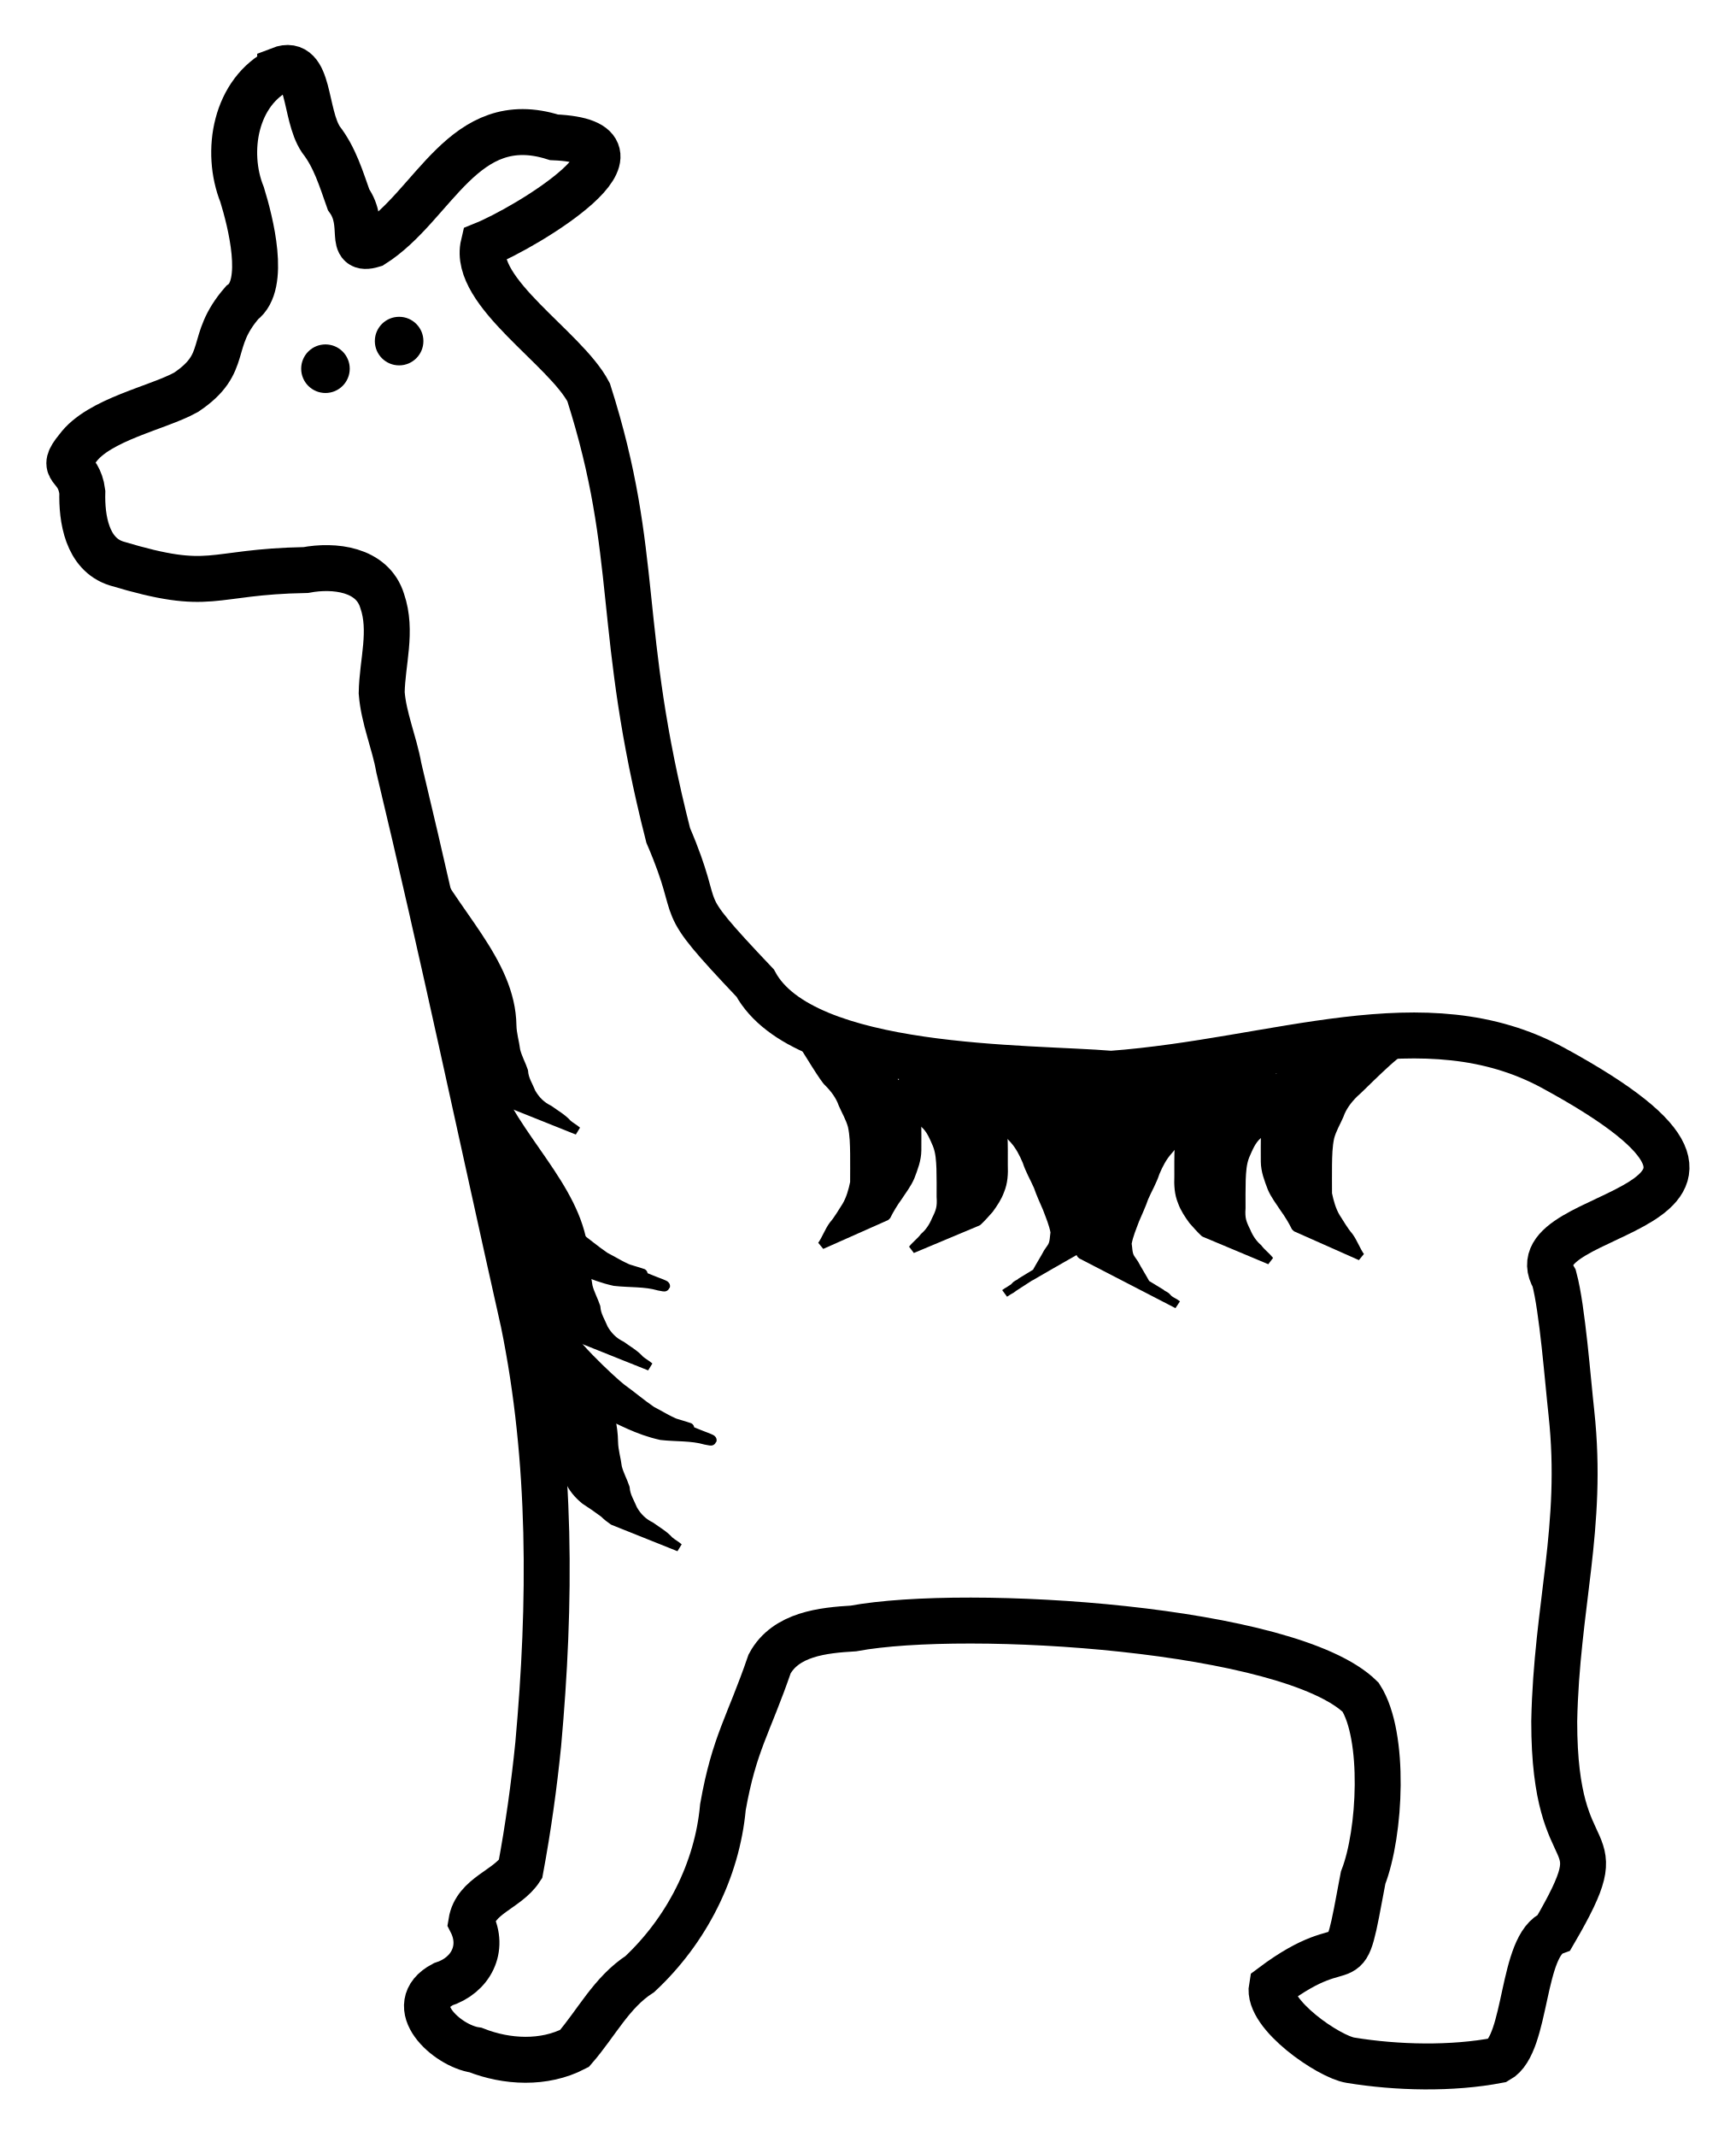
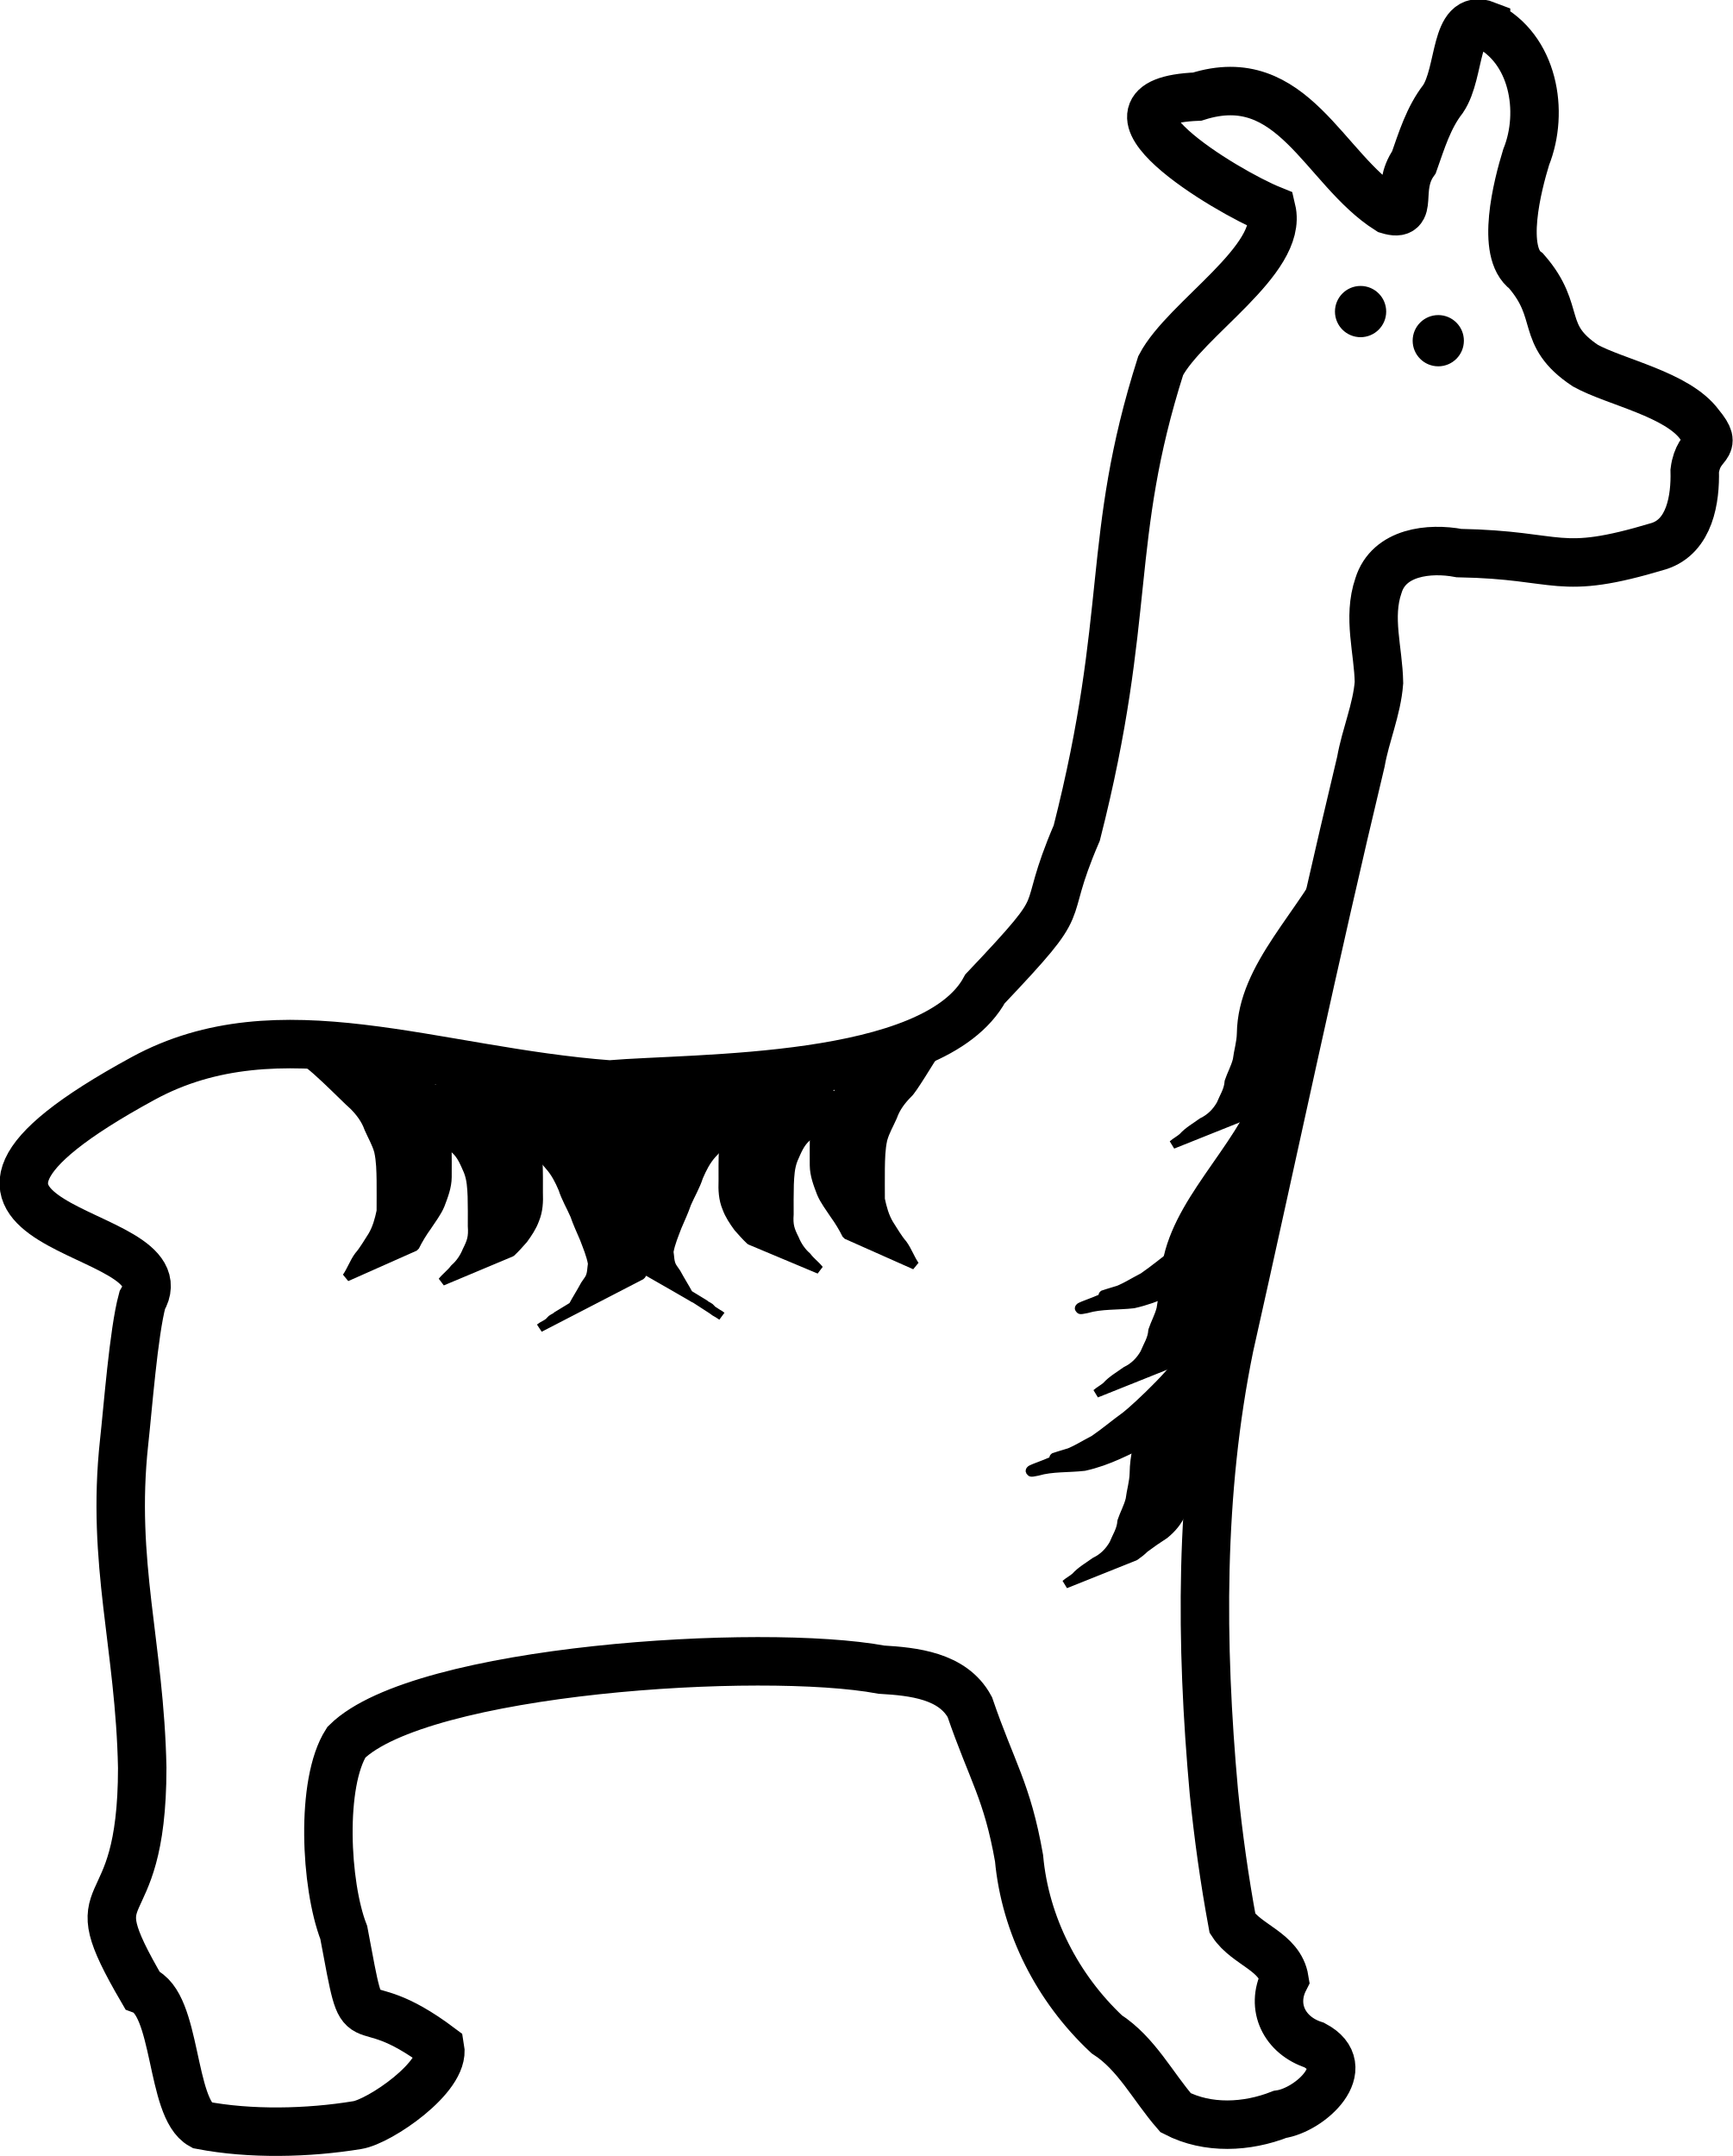
- <svg xmlns="http://www.w3.org/2000/svg" id="svg2" width="132.232" height="162.715" version="1.0">
+ <svg xmlns="http://www.w3.org/2000/svg" id="svg2" width="125.125" height="155.687" version="1.0">
  <defs id="defs5">
    <marker style="overflow:visible" id="Arrow2Send" refX="0" refY="0" orient="auto">
      <path transform="matrix(-0.3,0,0,-0.3,0.69,0)" d="M 8.719,4.034 -2.207,0.016 8.719,-4.002 c -1.745,2.372 -1.735,5.617 -6e-7,8.035 z" style="font-size:12px;fill-rule:evenodd;stroke-width:0.625;stroke-linejoin:round" id="path3258" />
    </marker>
    <marker style="overflow:visible" id="Arrow2Mstart" refX="0" refY="0" orient="auto">
-       <path transform="scale(0.6,0.6)" d="M 8.719,4.034 -2.207,0.016 8.719,-4.002 c -1.745,2.372 -1.735,5.617 -6e-7,8.035 z" style="font-size:12px;fill-rule:evenodd;stroke-width:0.625;stroke-linejoin:round" id="path3249" />
+       <path transform="scale(0.6)" d="M 8.719,4.034 -2.207,0.016 8.719,-4.002 c -1.745,2.372 -1.735,5.617 -6e-7,8.035 z" style="font-size:12px;fill-rule:evenodd;stroke-width:0.625;stroke-linejoin:round" id="path3249" />
    </marker>
    <marker style="overflow:visible" id="Arrow1Send" refX="0" refY="0" orient="auto">
-       <path transform="matrix(-0.2,0,0,-0.2,-1.2,0)" style="fill-rule:evenodd;stroke:#000000;stroke-width:1pt;marker-start:none" d="M 0,0 5,-5 -12.5,0 5,5 0,0 z" id="path3189" />
+       <path transform="matrix(-0.2,0,0,-0.2,-1.2,0)" style="fill-rule:evenodd;stroke:#000000;stroke-width:1pt;marker-start:none" d="M 0,0 5,-5 -12.5,0 5,5 Z" id="path3189" />
    </marker>
    <marker style="overflow:visible" id="Arrow2Lend" refX="0" refY="0" orient="auto">
      <path transform="matrix(-1.1,0,0,-1.1,-1.1,0)" d="M 8.719,4.034 -2.207,0.016 8.719,-4.002 c -1.745,2.372 -1.735,5.617 -6e-7,8.035 z" style="font-size:12px;fill-rule:evenodd;stroke-width:0.625;stroke-linejoin:round" id="path3195" />
    </marker>
    <marker style="overflow:visible" id="Arrow2Mend" refX="0" refY="0" orient="auto">
-       <path transform="scale(-0.6,-0.6)" d="M 8.719,4.034 -2.207,0.016 8.719,-4.002 c -1.745,2.372 -1.735,5.617 -6e-7,8.035 z" style="font-size:12px;fill-rule:evenodd;stroke-width:0.625;stroke-linejoin:round" id="path3201" />
+       <path transform="scale(-0.6)" d="M 8.719,4.034 -2.207,0.016 8.719,-4.002 c -1.745,2.372 -1.735,5.617 -6e-7,8.035 z" style="font-size:12px;fill-rule:evenodd;stroke-width:0.625;stroke-linejoin:round" id="path3201" />
    </marker>
    <marker style="overflow:visible" id="Arrow1Mstart" refX="0" refY="0" orient="auto">
-       <path transform="matrix(0.4,0,0,0.4,4,0)" style="fill-rule:evenodd;stroke:#000000;stroke-width:1pt;marker-start:none" d="M 0,0 5,-5 -12.5,0 5,5 0,0 z" id="path3180" />
+       <path transform="matrix(0.4,0,0,0.4,4,0)" style="fill-rule:evenodd;stroke:#000000;stroke-width:1pt;marker-start:none" d="M 0,0 5,-5 -12.5,0 5,5 Z" id="path3180" />
    </marker>
    <marker style="overflow:visible" id="Arrow2LendH" refX="0" refY="0" orient="auto">
      <path transform="matrix(-1.1,0,0,-1.1,-1.1,0)" d="M 8.719,4.034 -2.207,0.016 8.719,-4.002 c -1.745,2.372 -1.735,5.617 -6e-7,8.035 z" style="font-size:12px;fill:#000000;fill-rule:evenodd;stroke:#000000;stroke-width:0.625;stroke-linejoin:round" id="path11517" />
    </marker>
    <marker style="overflow:visible" id="Arrow1SendJ" refX="0" refY="0" orient="auto">
-       <path transform="matrix(-0.2,0,0,-0.2,-1.2,0)" style="fill:#7f7f7f;fill-rule:evenodd;stroke:#7f7f7f;stroke-width:1pt;marker-start:none" d="M 0,0 5,-5 -12.5,0 5,5 0,0 z" id="path11606" />
+       <path transform="matrix(-0.2,0,0,-0.2,-1.2,0)" style="fill:#7f7f7f;fill-rule:evenodd;stroke:#7f7f7f;stroke-width:1pt;marker-start:none" d="M 0,0 5,-5 -12.5,0 5,5 Z" id="path11606" />
    </marker>
    <marker style="overflow:visible" id="Arrow1SendJG" refX="0" refY="0" orient="auto">
-       <path transform="matrix(-0.2,0,0,-0.2,-1.2,0)" style="fill:#a6a6a6;fill-rule:evenodd;stroke:#a6a6a6;stroke-width:1pt;marker-start:none" d="M 0,0 5,-5 -12.5,0 5,5 0,0 z" id="path13005" />
+       <path transform="matrix(-0.2,0,0,-0.2,-1.2,0)" style="fill:#a6a6a6;fill-rule:evenodd;stroke:#a6a6a6;stroke-width:1pt;marker-start:none" d="M 0,0 5,-5 -12.5,0 5,5 Z" id="path13005" />
    </marker>
    <marker style="overflow:visible" id="Arrow2Sendl" refX="0" refY="0" orient="auto">
      <path transform="matrix(-0.3,0,0,-0.3,0.69,0)" d="M 8.719,4.034 -2.207,0.016 8.719,-4.002 c -1.745,2.372 -1.735,5.617 -6e-7,8.035 z" style="font-size:12px;fill:#a6a6a6;fill-rule:evenodd;stroke:#a6a6a6;stroke-width:0.625;stroke-linejoin:round" id="path6303" />
    </marker>
  </defs>
-   <path style="fill:#000000;fill-opacity:1;stroke:#000000;stroke-width:0.625;stroke-linecap:butt;stroke-linejoin:bevel;stroke-miterlimit:4;stroke-opacity:1;stroke-dasharray:none;stroke-dashoffset:0" id="path3701" d="m 236.25,52.144 a 0,0.103 0 1 1 0,0 0,0.103 0 1 1 0,0 z" transform="translate(-140.3435,-37.61294)" />
-   <g id="g3709" transform="translate(-140.3435,-37.61294)">
+   <ellipse style="fill:#000000;fill-opacity:1;stroke:#000000;stroke-width:0.625;stroke-linecap:butt;stroke-linejoin:bevel;stroke-miterlimit:4;stroke-dasharray:none;stroke-dashoffset:0;stroke-opacity:1" id="path3701" transform="scale(-1,1)" cx="-32.773" cy="11.047" rx="0" ry="0.103" />
+   <g id="g3709" transform="matrix(-1,0,0,1,269.0226,-41.09752)">
    <g id="g3532">
-       <path id="path3166" d="m 161.687,42.909 c -3.421,1.679 -4.222,6.237 -2.897,9.537 0.63,2.047 1.868,6.863 0,8.223 -2.637,3.025 -0.89,4.57 -4.275,6.831 -2.163,1.196 -6.654,2.062 -8.265,4.275 -1.475,1.781 0.087,1.154 0.365,3.32 -0.055,2.031 0.353,4.727 2.593,5.439 7.421,2.231 6.903,0.639 14.435,0.502 2.136,-0.402 5.066,-0.092 5.816,2.352 0.792,2.297 0.004,4.667 -0.037,7.001 0.151,1.95 0.965,3.782 1.305,5.709 3.365,14.03 6.33,28.153 9.494,42.228 2.166,10.561 2.095,21.453 1.128,32.147 -0.32,3.192 -0.766,6.371 -1.35,9.526 -1.02,1.562 -3.422,2.018 -3.75,4.04 1.01,1.987 -0.005,4.044 -2.151,4.733 -3.051,1.618 0.279,4.695 2.477,5.008 2.386,0.937 5.211,1.083 7.532,-0.12 1.652,-1.893 2.82,-4.273 4.984,-5.669 3.538,-3.312 5.886,-7.876 6.328,-12.718 0.86,-4.863 1.945,-6.215 3.557,-10.91 1.229,-2.271 4.078,-2.561 6.385,-2.698 8.672,-1.61 33.308,-0.035 38.644,5.242 1.875,2.931 1.519,10.316 0.188,13.742 -1.645,8.792 -0.516,3.466 -6.957,8.303 -0.391,2.117 4.38,5.354 5.989,5.603 3.564,0.584 7.725,0.677 11.25,0 2.244,-1.23 1.751,-8.827 4.275,-9.756 4.944,-8.48 0,-3.844 0,-16.05 0.174,-8.821 2.254,-14.776 1.309,-23.5 -0.267,-2.386 -0.684,-7.939 -1.309,-10.25 -3.316,-5.62 20.859,-4.634 -0.066,-16.027 -9.835,-5.355 -20.937,-0.515 -33.684,0.44 -6.21,-0.534 -23.446,-0.108 -27.126,-6.912 -6.624,-6.983 -3.724,-4.508 -6.624,-11.25 -4.036,-15.842 -2.066,-21.2 -6.062,-33.75 -1.765,-3.379 -8.863,-7.63 -8.006,-11.25 3.274,-1.321 14.068,-7.815 5.365,-8.177 -6.902,-2.194 -9.121,5.227 -13.797,8.177 -1.946,0.59 -0.478,-1.506 -1.854,-3.435 -0.557,-1.571 -1.049,-3.22 -2.102,-4.572 -1.294,-1.92 -0.808,-6.228 -3.107,-5.335 z" style="fill:none;stroke:#000000;stroke-width:3.5;stroke-linecap:butt;stroke-linejoin:miter;stroke-miterlimit:4;stroke-opacity:1;stroke-dasharray:none" />
-       <path style="fill:#000000;fill-opacity:1;stroke:#000000;stroke-width:0.625;stroke-linecap:butt;stroke-linejoin:bevel;stroke-miterlimit:4;stroke-opacity:1;stroke-dasharray:none;stroke-dashoffset:0" id="path3422" d="m 205.327,117.344 c 0.441,0.262 2.083,-1.218 1.925,-0.728 -0.47,1.46 0.484,0.412 0.726,0.617 0.537,0.541 0.268,2.247 0.544,2.96 0.27,0.564 1.283,0.008 1.461,0.611 0.185,0.73 0.213,1.484 0.233,2.233 0.013,0.737 0.008,1.474 0.006,2.211 -0.006,0.703 -0.261,1.356 -0.507,2.002 -0.234,0.561 -0.615,1.038 -0.943,1.545 -0.336,0.464 -0.638,0.958 -0.891,1.473 l -4.946,2.198 c 0.336,-0.478 0.526,-1.056 0.875,-1.532 0.379,-0.437 0.671,-0.969 0.986,-1.449 0.325,-0.542 0.497,-1.179 0.626,-1.793 0.002,-0.733 0.007,-1.466 2.9e-4,-2.2 -0.012,-0.705 -0.022,-1.416 -0.175,-2.108 -0.163,-0.594 -0.473,-1.105 -0.717,-1.667 -0.22,-0.632 -0.632,-1.174 -1.103,-1.643 -0.586,-0.491 -4.456,-7.407 -5.212,-7.576 l 7.11,4.844 z" />
-       <path style="fill:#000000;fill-opacity:1;stroke:#000000;stroke-width:0.625;stroke-linecap:butt;stroke-linejoin:bevel;stroke-miterlimit:4;stroke-opacity:1;stroke-dasharray:none;stroke-dashoffset:0" id="path3426" d="m 211.363,118.445 c 0.684,0.258 1.355,0.555 2.047,0.791 0.718,0.278 1.398,0.604 1.929,1.171 0.53,0.468 0.789,1.119 1.077,1.746 0.274,0.635 0.333,1.323 0.372,2.005 0.029,0.728 0.024,1.458 0.022,2.187 0.027,0.679 -0.003,1.341 -0.267,1.973 -0.189,0.522 -0.495,0.973 -0.818,1.418 -0.286,0.324 -0.571,0.648 -0.886,0.944 l -4.995,2.095 c 0.271,-0.341 0.629,-0.591 0.886,-0.943 0.39,-0.332 0.699,-0.795 0.89,-1.267 0.335,-0.664 0.446,-0.996 0.39,-1.775 0.002,-0.72 0.007,-1.44 -0.013,-2.159 -0.027,-0.615 -0.056,-1.242 -0.288,-1.821 -0.255,-0.574 -0.474,-1.165 -0.965,-1.586 -0.517,-0.473 -1.152,-0.737 -1.805,-0.974 -0.666,-0.262 -1.326,-0.554 -2.029,-0.702 l 4.452,-3.102 z" />
-       <path style="fill:#000000;fill-opacity:1;stroke:#000000;stroke-width:0.625;stroke-linecap:butt;stroke-linejoin:bevel;stroke-miterlimit:4;stroke-opacity:1;stroke-dasharray:none;stroke-dashoffset:0" id="path3428" d="m 220.533,119.731 c 0.542,0.633 1.065,1.276 1.62,1.899 0.49,0.544 0.831,1.139 1.105,1.812 0.203,0.671 0.562,1.271 0.85,1.904 0.206,0.574 0.473,1.122 0.7,1.687 0.233,0.634 0.496,1.243 0.639,1.907 0.094,0.661 -0.045,1.298 -0.357,1.881 l -8.196,5.31 c 0.211,-0.176 0.454,-0.245 0.661,-0.423 0.069,-0.059 0.117,-0.141 0.188,-0.198 0.068,-0.055 0.151,-0.089 0.226,-0.134 16.077,-9.424 -2.379,1.405 0.449,-0.291 1.605,-0.962 3.173,-2 4.853,-2.824 1.522,-0.747 -2.919,1.726 -4.377,2.59 -0.143,0.085 0.599,-0.319 0.393,-0.308 0.277,-0.517 0.594,-1.006 0.869,-1.522 0.1,-0.165 0.231,-0.311 0.322,-0.481 0.172,-0.318 0.153,-0.709 0.211,-1.055 -0.118,-0.635 -0.367,-1.212 -0.593,-1.814 -0.235,-0.556 -0.495,-1.102 -0.689,-1.675 -0.279,-0.641 -0.642,-1.246 -0.855,-1.916 -0.261,-0.61 -0.544,-1.172 -0.996,-1.672 -0.524,-0.601 -3.209,-3.074 -3.805,-3.601 l 6.783,-1.076 z" />
-       <path d="m 242.517,118.199 c -0.441,0.262 -2.416,-1.023 -2.838,-0.728 -0.26,0.182 -0.484,0.412 -0.726,0.617 -0.537,0.541 -0.998,1.152 -1.274,1.865 -0.27,0.564 -0.553,1.103 -0.731,1.706 -0.185,0.73 -0.213,1.484 -0.233,2.233 -0.013,0.737 -0.008,1.474 -0.006,2.211 0.006,0.703 0.261,1.356 0.507,2.002 0.234,0.561 0.615,1.038 0.943,1.545 0.336,0.464 0.638,0.958 0.891,1.473 l 4.946,2.198 c -0.336,-0.478 -0.526,-1.056 -0.875,-1.532 -0.379,-0.437 -0.671,-0.969 -0.986,-1.449 -0.325,-0.542 -0.497,-1.179 -0.626,-1.793 -0.002,-0.733 -0.007,-1.466 -2.9e-4,-2.2 0.012,-0.705 0.022,-1.416 0.175,-2.108 0.163,-0.594 0.473,-1.105 0.717,-1.667 0.22,-0.632 0.632,-1.174 1.103,-1.643 0.586,-0.491 3.241,-3.294 3.997,-3.463 l -4.983,0.731 z" id="path3436" style="fill:#000000;fill-opacity:1;stroke:#000000;stroke-width:0.625;stroke-linecap:butt;stroke-linejoin:bevel;stroke-miterlimit:4;stroke-opacity:1;stroke-dasharray:none;stroke-dashoffset:0" />
-       <path d="m 236.25,118.509 c -0.684,0.258 -2.036,1.346 -2.729,1.582 -0.718,0.278 -5.778,-0.126 -6.309,0.441 -0.53,0.468 3.591,1.849 3.303,2.476 -0.274,0.635 -0.333,1.323 -0.372,2.005 -0.029,0.728 -0.024,1.458 -0.022,2.187 -0.027,0.679 0.003,1.341 0.267,1.973 0.189,0.522 0.495,0.973 0.818,1.418 0.286,0.324 0.571,0.648 0.886,0.944 l 4.995,2.095 c -0.271,-0.341 -0.629,-0.591 -0.886,-0.943 -0.39,-0.332 -0.699,-0.795 -0.89,-1.267 -0.335,-0.664 -0.446,-0.996 -0.39,-1.775 -0.002,-0.72 -0.007,-1.44 0.013,-2.159 0.027,-0.615 0.056,-1.242 0.288,-1.821 0.255,-0.574 0.474,-1.165 0.965,-1.586 0.517,-0.473 2.101,-3.901 2.754,-4.139 0.666,-0.262 0.376,2.611 1.08,2.463 l -3.771,-3.893 z" id="path3438" style="fill:#000000;fill-opacity:1;stroke:#000000;stroke-width:0.625;stroke-linecap:butt;stroke-linejoin:bevel;stroke-miterlimit:4;stroke-opacity:1;stroke-dasharray:none;stroke-dashoffset:0" />
-       <path d="m 226.398,120.586 c -0.542,0.633 -4.715,-0.549 -5.269,0.074 -0.49,0.544 2.819,2.964 2.545,3.637 -0.203,0.671 -0.562,1.271 -0.85,1.904 -0.206,0.574 -0.473,1.122 -0.7,1.687 -0.233,0.634 -0.496,1.243 -0.639,1.907 -0.094,0.661 0.045,1.298 0.357,1.881 0.289,0.505 0.561,1.02 0.861,1.518 l 7.335,3.792 c -0.211,-0.176 -0.454,-0.245 -0.661,-0.423 -0.069,-0.059 -0.117,-0.141 -0.188,-0.198 -0.068,-0.055 -0.151,-0.089 -0.226,-0.134 -16.077,-9.424 2.379,1.405 -0.449,-0.291 -1.605,-0.962 -3.173,-2 -4.853,-2.824 -1.522,-0.747 2.919,1.726 4.377,2.59 0.143,0.085 -0.599,-0.319 -0.393,-0.308 -0.277,-0.517 -0.594,-1.006 -0.869,-1.522 -0.1,-0.165 -0.231,-0.311 -0.322,-0.481 -0.172,-0.318 -0.153,-0.709 -0.211,-1.055 0.118,-0.635 0.367,-1.212 0.593,-1.814 0.235,-0.556 0.495,-1.102 0.689,-1.675 0.279,-0.641 0.642,-1.246 0.855,-1.916 0.261,-0.61 0.544,-1.172 0.996,-1.672 0.524,-0.601 1.012,-1.249 1.609,-1.776 l -4.587,-2.901 z" id="path3440" style="fill:#000000;fill-opacity:1;stroke:#000000;stroke-width:0.625;stroke-linecap:butt;stroke-linejoin:bevel;stroke-miterlimit:4;stroke-opacity:1;stroke-dasharray:none;stroke-dashoffset:0" />
-       <path style="fill:#000000;fill-opacity:1;stroke:#000000;stroke-width:0.625;stroke-linecap:butt;stroke-linejoin:bevel;stroke-miterlimit:4;stroke-opacity:1;stroke-dasharray:none;stroke-dashoffset:0" id="path3460" d="m 178.61,126.842 c -0.125,0.846 1.592,1.214 1.534,2.068 -0.047,0.78 -0.053,1.561 -0.057,2.342 -0.044,0.668 0.138,1.313 0.244,1.965 0.092,0.585 0.304,1.138 0.535,1.679 0.176,0.57 0.302,1.142 0.578,1.674 0.266,0.63 0.696,1.133 1.221,1.561 0.495,0.318 0.978,0.653 1.449,1.005 0.214,0.217 0.454,0.399 0.704,0.572 l 5.02,2.008 c -0.233,-0.203 -0.49,-0.33 -0.724,-0.531 -0.402,-0.453 -0.935,-0.741 -1.417,-1.096 -0.586,-0.281 -1.018,-0.717 -1.338,-1.274 -0.217,-0.543 -0.554,-1.025 -0.587,-1.638 -0.178,-0.536 -0.457,-1.024 -0.597,-1.577 -0.078,-0.64 -0.278,-1.26 -0.29,-1.903 -0.072,-4.987 -4.637,-8.712 -6.67,-13.276 l 0.395,6.42 z" />
-       <path d="m 180.843,140.616 c -0.125,0.846 1.592,1.214 1.534,2.068 -0.047,0.78 -0.053,1.561 -0.057,2.342 -0.044,0.668 0.138,1.313 0.244,1.965 0.092,0.585 0.304,1.138 0.535,1.679 0.176,0.57 0.302,1.142 0.578,1.674 0.266,0.63 0.696,1.133 1.221,1.561 0.495,0.318 0.978,0.653 1.449,1.005 0.214,0.217 0.454,0.399 0.704,0.572 l 5.02,2.008 c -0.233,-0.203 -0.49,-0.33 -0.724,-0.531 -0.402,-0.453 -0.935,-0.741 -1.417,-1.096 -0.586,-0.281 -1.018,-0.717 -1.338,-1.274 -0.217,-0.543 -0.554,-1.025 -0.587,-1.638 -0.178,-0.536 -0.457,-1.024 -0.597,-1.577 -0.078,-0.64 -0.278,-1.26 -0.29,-1.903 -0.072,-4.987 -4.637,-8.712 -6.67,-13.276 l 0.395,6.42 z" id="path3470" style="fill:#000000;fill-opacity:1;stroke:#000000;stroke-width:0.625;stroke-linecap:butt;stroke-linejoin:bevel;stroke-miterlimit:4;stroke-opacity:1;stroke-dasharray:none;stroke-dashoffset:0" />
-       <path d="m 173.1,108.875 c -0.125,0.846 1.592,1.214 1.534,2.068 -0.047,0.78 -0.053,1.561 -0.057,2.342 -0.044,0.668 0.138,1.313 0.244,1.965 0.092,0.585 0.304,1.138 0.535,1.679 0.176,0.57 0.302,1.142 0.578,1.674 0.266,0.63 0.696,1.133 1.221,1.561 0.495,0.318 0.978,0.653 1.449,1.005 0.214,0.217 0.454,0.399 0.704,0.572 l 5.02,2.008 c -0.233,-0.203 -0.49,-0.33 -0.724,-0.531 -0.402,-0.453 -0.935,-0.741 -1.417,-1.096 -0.586,-0.281 -1.018,-0.717 -1.338,-1.274 -0.217,-0.543 -0.554,-1.025 -0.587,-1.638 -0.178,-0.536 -0.457,-1.024 -0.597,-1.577 -0.078,-0.64 -0.278,-1.26 -0.29,-1.903 -0.072,-4.987 -4.637,-8.712 -6.67,-13.276 l 0.395,6.42 z" id="path3481" style="fill:#000000;fill-opacity:1;stroke:#000000;stroke-width:0.625;stroke-linecap:butt;stroke-linejoin:bevel;stroke-miterlimit:4;stroke-opacity:1;stroke-dasharray:none;stroke-dashoffset:0" />
-       <path style="fill:#000000;fill-opacity:1;stroke:#000000;stroke-width:0.805;stroke-linecap:butt;stroke-linejoin:bevel;stroke-miterlimit:4;stroke-opacity:1;stroke-dasharray:none;stroke-dashoffset:0" d="m 176.449,123.26 c 0.118,1.88 3.412,2.386 3.551,4.264 0.335,1.081 -1.635,3.288 -0.564,4.19 1.4,1.043 3.381,1.845 5.596,2.384 1.305,0.354 2.623,0.699 3.858,1.116 -2.104,-0.607 -4.169,-1.248 -6.262,-1.866 1.431,0.652 2.751,1.424 4.536,1.82 1.124,0.13 2.338,0.044 3.376,0.353 1.252,0.267 -0.498,-0.311 -0.789,-0.456 -1.434,-0.574 -2.868,-1.149 -4.302,-1.723 -0.9,-0.161 -2.501,-0.57 -2.981,-0.552 2.065,0.672 4.307,1.184 6.46,1.776 1.111,0.299 -0.642,-0.204 -1.016,-0.33 -1.803,-0.559 -3.59,-1.137 -5.499,-1.597 2.051,0.655 4.19,1.232 6.264,1.866 -0.889,-0.291 -1.531,-0.738 -2.273,-1.115 -0.81,-0.552 -1.497,-1.149 -2.281,-1.71 -0.743,-0.566 -1.361,-1.227 -1.183,-1.929 0.066,-1.592 -3.04,1.1 -2.94,-0.491 -2.177,-0.572 -1.374,-5.428 -3.551,-6 z" id="path3496" />
-       <path id="path3500" d="m 180,135 c 0.118,1.88 3.412,2.386 3.551,4.264 0.335,1.081 -1.635,3.288 -0.564,4.19 1.4,1.043 3.381,1.845 5.596,2.384 1.305,0.354 2.623,0.699 3.858,1.116 -2.104,-0.607 -4.169,-1.248 -6.262,-1.866 1.431,0.652 2.751,1.424 4.536,1.82 1.124,0.13 2.338,0.044 3.376,0.353 1.252,0.267 -0.498,-0.311 -0.789,-0.456 -1.434,-0.574 -2.868,-1.149 -4.302,-1.723 -0.9,-0.161 -2.501,-0.57 -2.981,-0.552 2.065,0.672 4.307,1.184 6.46,1.776 1.111,0.299 -0.642,-0.204 -1.016,-0.33 -1.803,-0.559 -3.59,-1.137 -5.499,-1.597 2.051,0.655 4.19,1.232 6.264,1.866 -0.889,-0.291 -1.531,-0.738 -2.273,-1.115 -0.81,-0.552 -1.497,-1.149 -2.281,-1.71 -0.743,-0.566 -4.391,-3.981 -4.214,-4.684 C 183.527,137.144 179.9,136.591 180,135 c -2.177,-0.572 2.177,0.572 0,0 z" style="fill:#000000;fill-opacity:1;stroke:#000000;stroke-width:0.805;stroke-linecap:butt;stroke-linejoin:bevel;stroke-miterlimit:4;stroke-opacity:1;stroke-dasharray:none;stroke-dashoffset:0" />
+       <path id="path3166" d="m 161.687,42.909 c -3.421,1.679 -4.222,6.237 -2.897,9.537 0.63,2.047 1.868,6.863 0,8.223 -2.637,3.025 -0.89,4.57 -4.275,6.831 -2.163,1.196 -6.654,2.062 -8.265,4.275 -1.475,1.781 0.087,1.154 0.365,3.32 -0.055,2.031 0.353,4.727 2.593,5.439 7.421,2.231 6.903,0.639 14.435,0.502 2.136,-0.402 5.066,-0.092 5.816,2.352 0.792,2.297 0.004,4.667 -0.037,7.001 0.151,1.95 0.965,3.782 1.305,5.709 3.365,14.03 6.33,28.153 9.494,42.228 2.166,10.561 2.095,21.453 1.128,32.147 -0.32,3.192 -0.766,6.371 -1.35,9.526 -1.02,1.562 -3.422,2.018 -3.75,4.04 1.01,1.987 -0.005,4.044 -2.151,4.733 -3.051,1.618 0.279,4.695 2.477,5.008 2.386,0.937 5.211,1.083 7.532,-0.12 1.652,-1.893 2.82,-4.273 4.984,-5.669 3.538,-3.312 5.886,-7.876 6.328,-12.718 0.86,-4.863 1.945,-6.215 3.557,-10.91 1.229,-2.271 4.078,-2.561 6.385,-2.698 8.672,-1.61 33.308,-0.035 38.644,5.242 1.875,2.931 1.519,10.316 0.188,13.742 -1.645,8.792 -0.516,3.466 -6.957,8.303 -0.391,2.117 4.38,5.354 5.989,5.603 3.564,0.584 7.725,0.677 11.25,0 2.244,-1.23 1.751,-8.827 4.275,-9.756 4.944,-8.48 0,-3.844 0,-16.05 0.174,-8.821 2.254,-14.776 1.309,-23.5 -0.267,-2.386 -0.684,-7.939 -1.309,-10.25 -3.316,-5.62 20.859,-4.634 -0.066,-16.027 -9.835,-5.355 -20.937,-0.515 -33.684,0.44 -6.21,-0.534 -23.446,-0.108 -27.126,-6.912 -6.624,-6.983 -3.724,-4.508 -6.624,-11.25 -4.036,-15.842 -2.066,-21.2 -6.062,-33.75 -1.765,-3.379 -8.863,-7.63 -8.006,-11.25 3.274,-1.321 14.068,-7.815 5.365,-8.177 -6.902,-2.194 -9.121,5.227 -13.797,8.177 -1.946,0.59 -0.478,-1.506 -1.854,-3.435 -0.557,-1.571 -1.049,-3.22 -2.102,-4.572 -1.294,-1.92 -0.808,-6.228 -3.107,-5.335 z" style="fill:none;stroke:#000000;stroke-width:3.5;stroke-linecap:butt;stroke-linejoin:miter;stroke-miterlimit:4;stroke-dasharray:none;stroke-opacity:1" />
+       <path style="fill:#000000;fill-opacity:1;stroke:#000000;stroke-width:0.625;stroke-linecap:butt;stroke-linejoin:bevel;stroke-miterlimit:4;stroke-dasharray:none;stroke-dashoffset:0;stroke-opacity:1" id="path3422" d="m 205.327,117.344 c 0.441,0.262 2.083,-1.218 1.925,-0.728 -0.47,1.46 0.484,0.412 0.726,0.617 0.537,0.541 0.268,2.247 0.544,2.96 0.27,0.564 1.283,0.008 1.461,0.611 0.185,0.73 0.213,1.484 0.233,2.233 0.013,0.737 0.008,1.474 0.006,2.211 -0.006,0.703 -0.261,1.356 -0.507,2.002 -0.234,0.561 -0.615,1.038 -0.943,1.545 -0.336,0.464 -0.638,0.958 -0.891,1.473 l -4.946,2.198 c 0.336,-0.478 0.526,-1.056 0.875,-1.532 0.379,-0.437 0.671,-0.969 0.986,-1.449 0.325,-0.542 0.497,-1.179 0.626,-1.793 0.002,-0.733 0.007,-1.466 2.9e-4,-2.2 -0.012,-0.705 -0.022,-1.416 -0.175,-2.108 -0.163,-0.594 -0.473,-1.105 -0.717,-1.667 -0.22,-0.632 -0.632,-1.174 -1.103,-1.643 -0.586,-0.491 -4.456,-7.407 -5.212,-7.576 l 7.11,4.844 z" />
+       <path style="fill:#000000;fill-opacity:1;stroke:#000000;stroke-width:0.625;stroke-linecap:butt;stroke-linejoin:bevel;stroke-miterlimit:4;stroke-dasharray:none;stroke-dashoffset:0;stroke-opacity:1" id="path3426" d="m 211.363,118.445 c 0.684,0.258 1.355,0.555 2.047,0.791 0.718,0.278 1.398,0.604 1.929,1.171 0.53,0.468 0.789,1.119 1.077,1.746 0.274,0.635 0.333,1.323 0.372,2.005 0.029,0.728 0.024,1.458 0.022,2.187 0.027,0.679 -0.003,1.341 -0.267,1.973 -0.189,0.522 -0.495,0.973 -0.818,1.418 -0.286,0.324 -0.571,0.648 -0.886,0.944 l -4.995,2.095 c 0.271,-0.341 0.629,-0.591 0.886,-0.943 0.39,-0.332 0.699,-0.795 0.89,-1.267 0.335,-0.664 0.446,-0.996 0.39,-1.775 0.002,-0.72 0.007,-1.44 -0.013,-2.159 -0.027,-0.615 -0.056,-1.242 -0.288,-1.821 -0.255,-0.574 -0.474,-1.165 -0.965,-1.586 -0.517,-0.473 -1.152,-0.737 -1.805,-0.974 -0.666,-0.262 -1.326,-0.554 -2.029,-0.702 l 4.452,-3.102 z" />
+       <path style="fill:#000000;fill-opacity:1;stroke:#000000;stroke-width:0.625;stroke-linecap:butt;stroke-linejoin:bevel;stroke-miterlimit:4;stroke-dasharray:none;stroke-dashoffset:0;stroke-opacity:1" id="path3428" d="m 220.533,119.731 c 0.542,0.633 1.065,1.276 1.62,1.899 0.49,0.544 0.831,1.139 1.105,1.812 0.203,0.671 0.562,1.271 0.85,1.904 0.206,0.574 0.473,1.122 0.7,1.687 0.233,0.634 0.496,1.243 0.639,1.907 0.094,0.661 -0.045,1.298 -0.357,1.881 l -8.196,5.31 c 0.211,-0.176 0.454,-0.245 0.661,-0.423 0.069,-0.059 0.117,-0.141 0.188,-0.198 0.068,-0.055 0.151,-0.089 0.226,-0.134 16.077,-9.424 -2.379,1.405 0.449,-0.291 1.605,-0.962 3.173,-2 4.853,-2.824 1.522,-0.747 -2.919,1.726 -4.377,2.59 -0.143,0.085 0.599,-0.319 0.393,-0.308 0.277,-0.517 0.594,-1.006 0.869,-1.522 0.1,-0.165 0.231,-0.311 0.322,-0.481 0.172,-0.318 0.153,-0.709 0.211,-1.055 -0.118,-0.635 -0.367,-1.212 -0.593,-1.814 -0.235,-0.556 -0.495,-1.102 -0.689,-1.675 -0.279,-0.641 -0.642,-1.246 -0.855,-1.916 -0.261,-0.61 -0.544,-1.172 -0.996,-1.672 -0.524,-0.601 -3.209,-3.074 -3.805,-3.601 z" />
+       <path d="m 242.517,118.199 c -0.441,0.262 -2.416,-1.023 -2.838,-0.728 -0.26,0.182 -0.484,0.412 -0.726,0.617 -0.537,0.541 -0.998,1.152 -1.274,1.865 -0.27,0.564 -0.553,1.103 -0.731,1.706 -0.185,0.73 -0.213,1.484 -0.233,2.233 -0.013,0.737 -0.008,1.474 -0.006,2.211 0.006,0.703 0.261,1.356 0.507,2.002 0.234,0.561 0.615,1.038 0.943,1.545 0.336,0.464 0.638,0.958 0.891,1.473 l 4.946,2.198 c -0.336,-0.478 -0.526,-1.056 -0.875,-1.532 -0.379,-0.437 -0.671,-0.969 -0.986,-1.449 -0.325,-0.542 -0.497,-1.179 -0.626,-1.793 -0.002,-0.733 -0.007,-1.466 -2.9e-4,-2.2 0.012,-0.705 0.022,-1.416 0.175,-2.108 0.163,-0.594 0.473,-1.105 0.717,-1.667 0.22,-0.632 0.632,-1.174 1.103,-1.643 0.586,-0.491 3.241,-3.294 3.997,-3.463 l -4.983,0.731 z" id="path3436" style="fill:#000000;fill-opacity:1;stroke:#000000;stroke-width:0.625;stroke-linecap:butt;stroke-linejoin:bevel;stroke-miterlimit:4;stroke-dasharray:none;stroke-dashoffset:0;stroke-opacity:1" />
+       <path d="m 236.25,118.509 c -0.684,0.258 -2.036,1.346 -2.729,1.582 -0.718,0.278 -5.778,-0.126 -6.309,0.441 -0.53,0.468 3.591,1.849 3.303,2.476 -0.274,0.635 -0.333,1.323 -0.372,2.005 -0.029,0.728 -0.024,1.458 -0.022,2.187 -0.027,0.679 0.003,1.341 0.267,1.973 0.189,0.522 0.495,0.973 0.818,1.418 0.286,0.324 0.571,0.648 0.886,0.944 l 4.995,2.095 c -0.271,-0.341 -0.629,-0.591 -0.886,-0.943 -0.39,-0.332 -0.699,-0.795 -0.89,-1.267 -0.335,-0.664 -0.446,-0.996 -0.39,-1.775 -0.002,-0.72 -0.007,-1.44 0.013,-2.159 0.027,-0.615 0.056,-1.242 0.288,-1.821 0.255,-0.574 0.474,-1.165 0.965,-1.586 0.517,-0.473 2.101,-3.901 2.754,-4.139 0.666,-0.262 0.376,2.611 1.08,2.463 l -3.771,-3.893 z" id="path3438" style="fill:#000000;fill-opacity:1;stroke:#000000;stroke-width:0.625;stroke-linecap:butt;stroke-linejoin:bevel;stroke-miterlimit:4;stroke-dasharray:none;stroke-dashoffset:0;stroke-opacity:1" />
+       <path d="m 226.398,120.586 c -0.542,0.633 -4.715,-0.549 -5.269,0.074 -0.49,0.544 2.819,2.964 2.545,3.637 -0.203,0.671 -0.562,1.271 -0.85,1.904 -0.206,0.574 -0.473,1.122 -0.7,1.687 -0.233,0.634 -0.496,1.243 -0.639,1.907 -0.094,0.661 0.045,1.298 0.357,1.881 0.289,0.505 0.561,1.02 0.861,1.518 l 7.335,3.792 c -0.211,-0.176 -0.454,-0.245 -0.661,-0.423 -0.069,-0.059 -0.117,-0.141 -0.188,-0.198 -0.068,-0.055 -0.151,-0.089 -0.226,-0.134 -16.077,-9.424 2.379,1.405 -0.449,-0.291 -1.605,-0.962 -3.173,-2 -4.853,-2.824 -1.522,-0.747 2.919,1.726 4.377,2.59 0.143,0.085 -0.599,-0.319 -0.393,-0.308 -0.277,-0.517 -0.594,-1.006 -0.869,-1.522 -0.1,-0.165 -0.231,-0.311 -0.322,-0.481 -0.172,-0.318 -0.153,-0.709 -0.211,-1.055 0.118,-0.635 0.367,-1.212 0.593,-1.814 0.235,-0.556 0.495,-1.102 0.689,-1.675 0.279,-0.641 0.642,-1.246 0.855,-1.916 0.261,-0.61 0.544,-1.172 0.996,-1.672 0.524,-0.601 1.012,-1.249 1.609,-1.776 l -4.587,-2.901 z" id="path3440" style="fill:#000000;fill-opacity:1;stroke:#000000;stroke-width:0.625;stroke-linecap:butt;stroke-linejoin:bevel;stroke-miterlimit:4;stroke-dasharray:none;stroke-dashoffset:0;stroke-opacity:1" />
+       <path style="fill:#000000;fill-opacity:1;stroke:#000000;stroke-width:0.625;stroke-linecap:butt;stroke-linejoin:bevel;stroke-miterlimit:4;stroke-dasharray:none;stroke-dashoffset:0;stroke-opacity:1" id="path3460" d="m 178.61,126.842 c -0.125,0.846 1.592,1.214 1.534,2.068 -0.047,0.78 -0.053,1.561 -0.057,2.342 -0.044,0.668 0.138,1.313 0.244,1.965 0.092,0.585 0.304,1.138 0.535,1.679 0.176,0.57 0.302,1.142 0.578,1.674 0.266,0.63 0.696,1.133 1.221,1.561 0.495,0.318 0.978,0.653 1.449,1.005 0.214,0.217 0.454,0.399 0.704,0.572 l 5.02,2.008 c -0.233,-0.203 -0.49,-0.33 -0.724,-0.531 -0.402,-0.453 -0.935,-0.741 -1.417,-1.096 -0.586,-0.281 -1.018,-0.717 -1.338,-1.274 -0.217,-0.543 -0.554,-1.025 -0.587,-1.638 -0.178,-0.536 -0.457,-1.024 -0.597,-1.577 -0.078,-0.64 -0.278,-1.26 -0.29,-1.903 -0.072,-4.987 -4.637,-8.712 -6.67,-13.276 l 0.395,6.42 z" />
+       <path d="m 180.843,140.616 c -0.125,0.846 1.592,1.214 1.534,2.068 -0.047,0.78 -0.053,1.561 -0.057,2.342 -0.044,0.668 0.138,1.313 0.244,1.965 0.092,0.585 0.304,1.138 0.535,1.679 0.176,0.57 0.302,1.142 0.578,1.674 0.266,0.63 0.696,1.133 1.221,1.561 0.495,0.318 0.978,0.653 1.449,1.005 0.214,0.217 0.454,0.399 0.704,0.572 l 5.02,2.008 c -0.233,-0.203 -0.49,-0.33 -0.724,-0.531 -0.402,-0.453 -0.935,-0.741 -1.417,-1.096 -0.586,-0.281 -1.018,-0.717 -1.338,-1.274 -0.217,-0.543 -0.554,-1.025 -0.587,-1.638 -0.178,-0.536 -0.457,-1.024 -0.597,-1.577 -0.078,-0.64 -0.278,-1.26 -0.29,-1.903 -0.072,-4.987 -4.637,-8.712 -6.67,-13.276 l 0.395,6.42 z" id="path3470" style="fill:#000000;fill-opacity:1;stroke:#000000;stroke-width:0.625;stroke-linecap:butt;stroke-linejoin:bevel;stroke-miterlimit:4;stroke-dasharray:none;stroke-dashoffset:0;stroke-opacity:1" />
+       <path d="m 173.1,108.875 c -0.125,0.846 1.592,1.214 1.534,2.068 -0.047,0.78 -0.053,1.561 -0.057,2.342 -0.044,0.668 0.138,1.313 0.244,1.965 0.092,0.585 0.304,1.138 0.535,1.679 0.176,0.57 0.302,1.142 0.578,1.674 0.266,0.63 0.696,1.133 1.221,1.561 0.495,0.318 0.978,0.653 1.449,1.005 0.214,0.217 0.454,0.399 0.704,0.572 l 5.02,2.008 c -0.233,-0.203 -0.49,-0.33 -0.724,-0.531 -0.402,-0.453 -0.935,-0.741 -1.417,-1.096 -0.586,-0.281 -1.018,-0.717 -1.338,-1.274 -0.217,-0.543 -0.554,-1.025 -0.587,-1.638 -0.178,-0.536 -0.457,-1.024 -0.597,-1.577 -0.078,-0.64 -0.278,-1.26 -0.29,-1.903 -0.072,-4.987 -4.637,-8.712 -6.67,-13.276 l 0.395,6.42 z" id="path3481" style="fill:#000000;fill-opacity:1;stroke:#000000;stroke-width:0.625;stroke-linecap:butt;stroke-linejoin:bevel;stroke-miterlimit:4;stroke-dasharray:none;stroke-dashoffset:0;stroke-opacity:1" />
+       <path style="fill:#000000;fill-opacity:1;stroke:#000000;stroke-width:0.805;stroke-linecap:butt;stroke-linejoin:bevel;stroke-miterlimit:4;stroke-dasharray:none;stroke-dashoffset:0;stroke-opacity:1" d="m 176.449,123.26 c 0.118,1.88 3.412,2.386 3.551,4.264 0.335,1.081 -1.635,3.288 -0.564,4.19 1.4,1.043 3.381,1.845 5.596,2.384 1.305,0.354 2.623,0.699 3.858,1.116 -2.104,-0.607 -4.169,-1.248 -6.262,-1.866 1.431,0.652 2.751,1.424 4.536,1.82 1.124,0.13 2.338,0.044 3.376,0.353 1.252,0.267 -0.498,-0.311 -0.789,-0.456 -1.434,-0.574 -2.868,-1.149 -4.302,-1.723 -0.9,-0.161 -2.501,-0.57 -2.981,-0.552 2.065,0.672 4.307,1.184 6.46,1.776 1.111,0.299 -0.642,-0.204 -1.016,-0.33 -1.803,-0.559 -3.59,-1.137 -5.499,-1.597 2.051,0.655 4.19,1.232 6.264,1.866 -0.889,-0.291 -1.531,-0.738 -2.273,-1.115 -0.81,-0.552 -1.497,-1.149 -2.281,-1.71 -0.743,-0.566 -1.361,-1.227 -1.183,-1.929 0.066,-1.592 -3.04,1.1 -2.94,-0.491 -2.177,-0.572 -1.374,-5.428 -3.551,-6 z" id="path3496" />
+       <path id="path3500" d="m 180,135 c 0.118,1.88 3.412,2.386 3.551,4.264 0.335,1.081 -1.635,3.288 -0.564,4.19 1.4,1.043 3.381,1.845 5.596,2.384 1.305,0.354 2.623,0.699 3.858,1.116 -2.104,-0.607 -4.169,-1.248 -6.262,-1.866 1.431,0.652 2.751,1.424 4.536,1.82 1.124,0.13 2.338,0.044 3.376,0.353 1.252,0.267 -0.498,-0.311 -0.789,-0.456 -1.434,-0.574 -2.868,-1.149 -4.302,-1.723 -0.9,-0.161 -2.501,-0.57 -2.981,-0.552 2.065,0.672 4.307,1.184 6.46,1.776 1.111,0.299 -0.642,-0.204 -1.016,-0.33 -1.803,-0.559 -3.59,-1.137 -5.499,-1.597 2.051,0.655 4.19,1.232 6.264,1.866 -0.889,-0.291 -1.531,-0.738 -2.273,-1.115 -0.81,-0.552 -1.497,-1.149 -2.281,-1.71 -0.743,-0.566 -4.391,-3.981 -4.214,-4.684 C 183.527,137.144 179.9,136.591 180,135 c -2.177,-0.572 2.177,0.572 0,0 z" style="fill:#000000;fill-opacity:1;stroke:#000000;stroke-width:0.805;stroke-linecap:butt;stroke-linejoin:bevel;stroke-miterlimit:4;stroke-dasharray:none;stroke-dashoffset:0;stroke-opacity:1" />
    </g>
-     <path transform="matrix(0.16,0,0,0.16,134.75,52.79619)" d="m 236.25,67.5 c 0,6.213 -5.037,11.25 -11.25,11.25 -6.213,0 -11.25,-5.037 -11.25,-11.25 0,-6.213 5.037,-11.25 11.25,-11.25 6.213,0 11.25,5.037 11.25,11.25 z" id="path3705" style="fill:#000000;fill-opacity:1;stroke:#000000;stroke-width:0.625;stroke-linecap:butt;stroke-linejoin:bevel;stroke-miterlimit:4;stroke-opacity:1;stroke-dasharray:none;stroke-dashoffset:0" />
-     <path transform="matrix(0.16,0,0,0.16,129.1381,54.9)" d="m 236.25,67.5 c 0,6.213 -5.037,11.25 -11.25,11.25 -6.213,0 -11.25,-5.037 -11.25,-11.25 0,-6.213 5.037,-11.25 11.25,-11.25 6.213,0 11.25,5.037 11.25,11.25 z" id="path3707" style="fill:#000000;fill-opacity:1;stroke:#000000;stroke-width:0.625;stroke-linecap:butt;stroke-linejoin:bevel;stroke-miterlimit:4;stroke-opacity:1;stroke-dasharray:none;stroke-dashoffset:0" />
+     <circle transform="matrix(0.16,0,0,0.16,134.75,52.79619)" id="path3705" style="fill:#000000;fill-opacity:1;stroke:#000000;stroke-width:0.625;stroke-linecap:butt;stroke-linejoin:bevel;stroke-miterlimit:4;stroke-dasharray:none;stroke-dashoffset:0;stroke-opacity:1" cx="225" cy="67.5" r="11.25" />
+     <circle transform="matrix(0.16,0,0,0.16,129.1381,54.9)" id="path3707" style="fill:#000000;fill-opacity:1;stroke:#000000;stroke-width:0.625;stroke-linecap:butt;stroke-linejoin:bevel;stroke-miterlimit:4;stroke-dasharray:none;stroke-dashoffset:0;stroke-opacity:1" cx="225" cy="67.5" r="11.25" />
  </g>
</svg>
